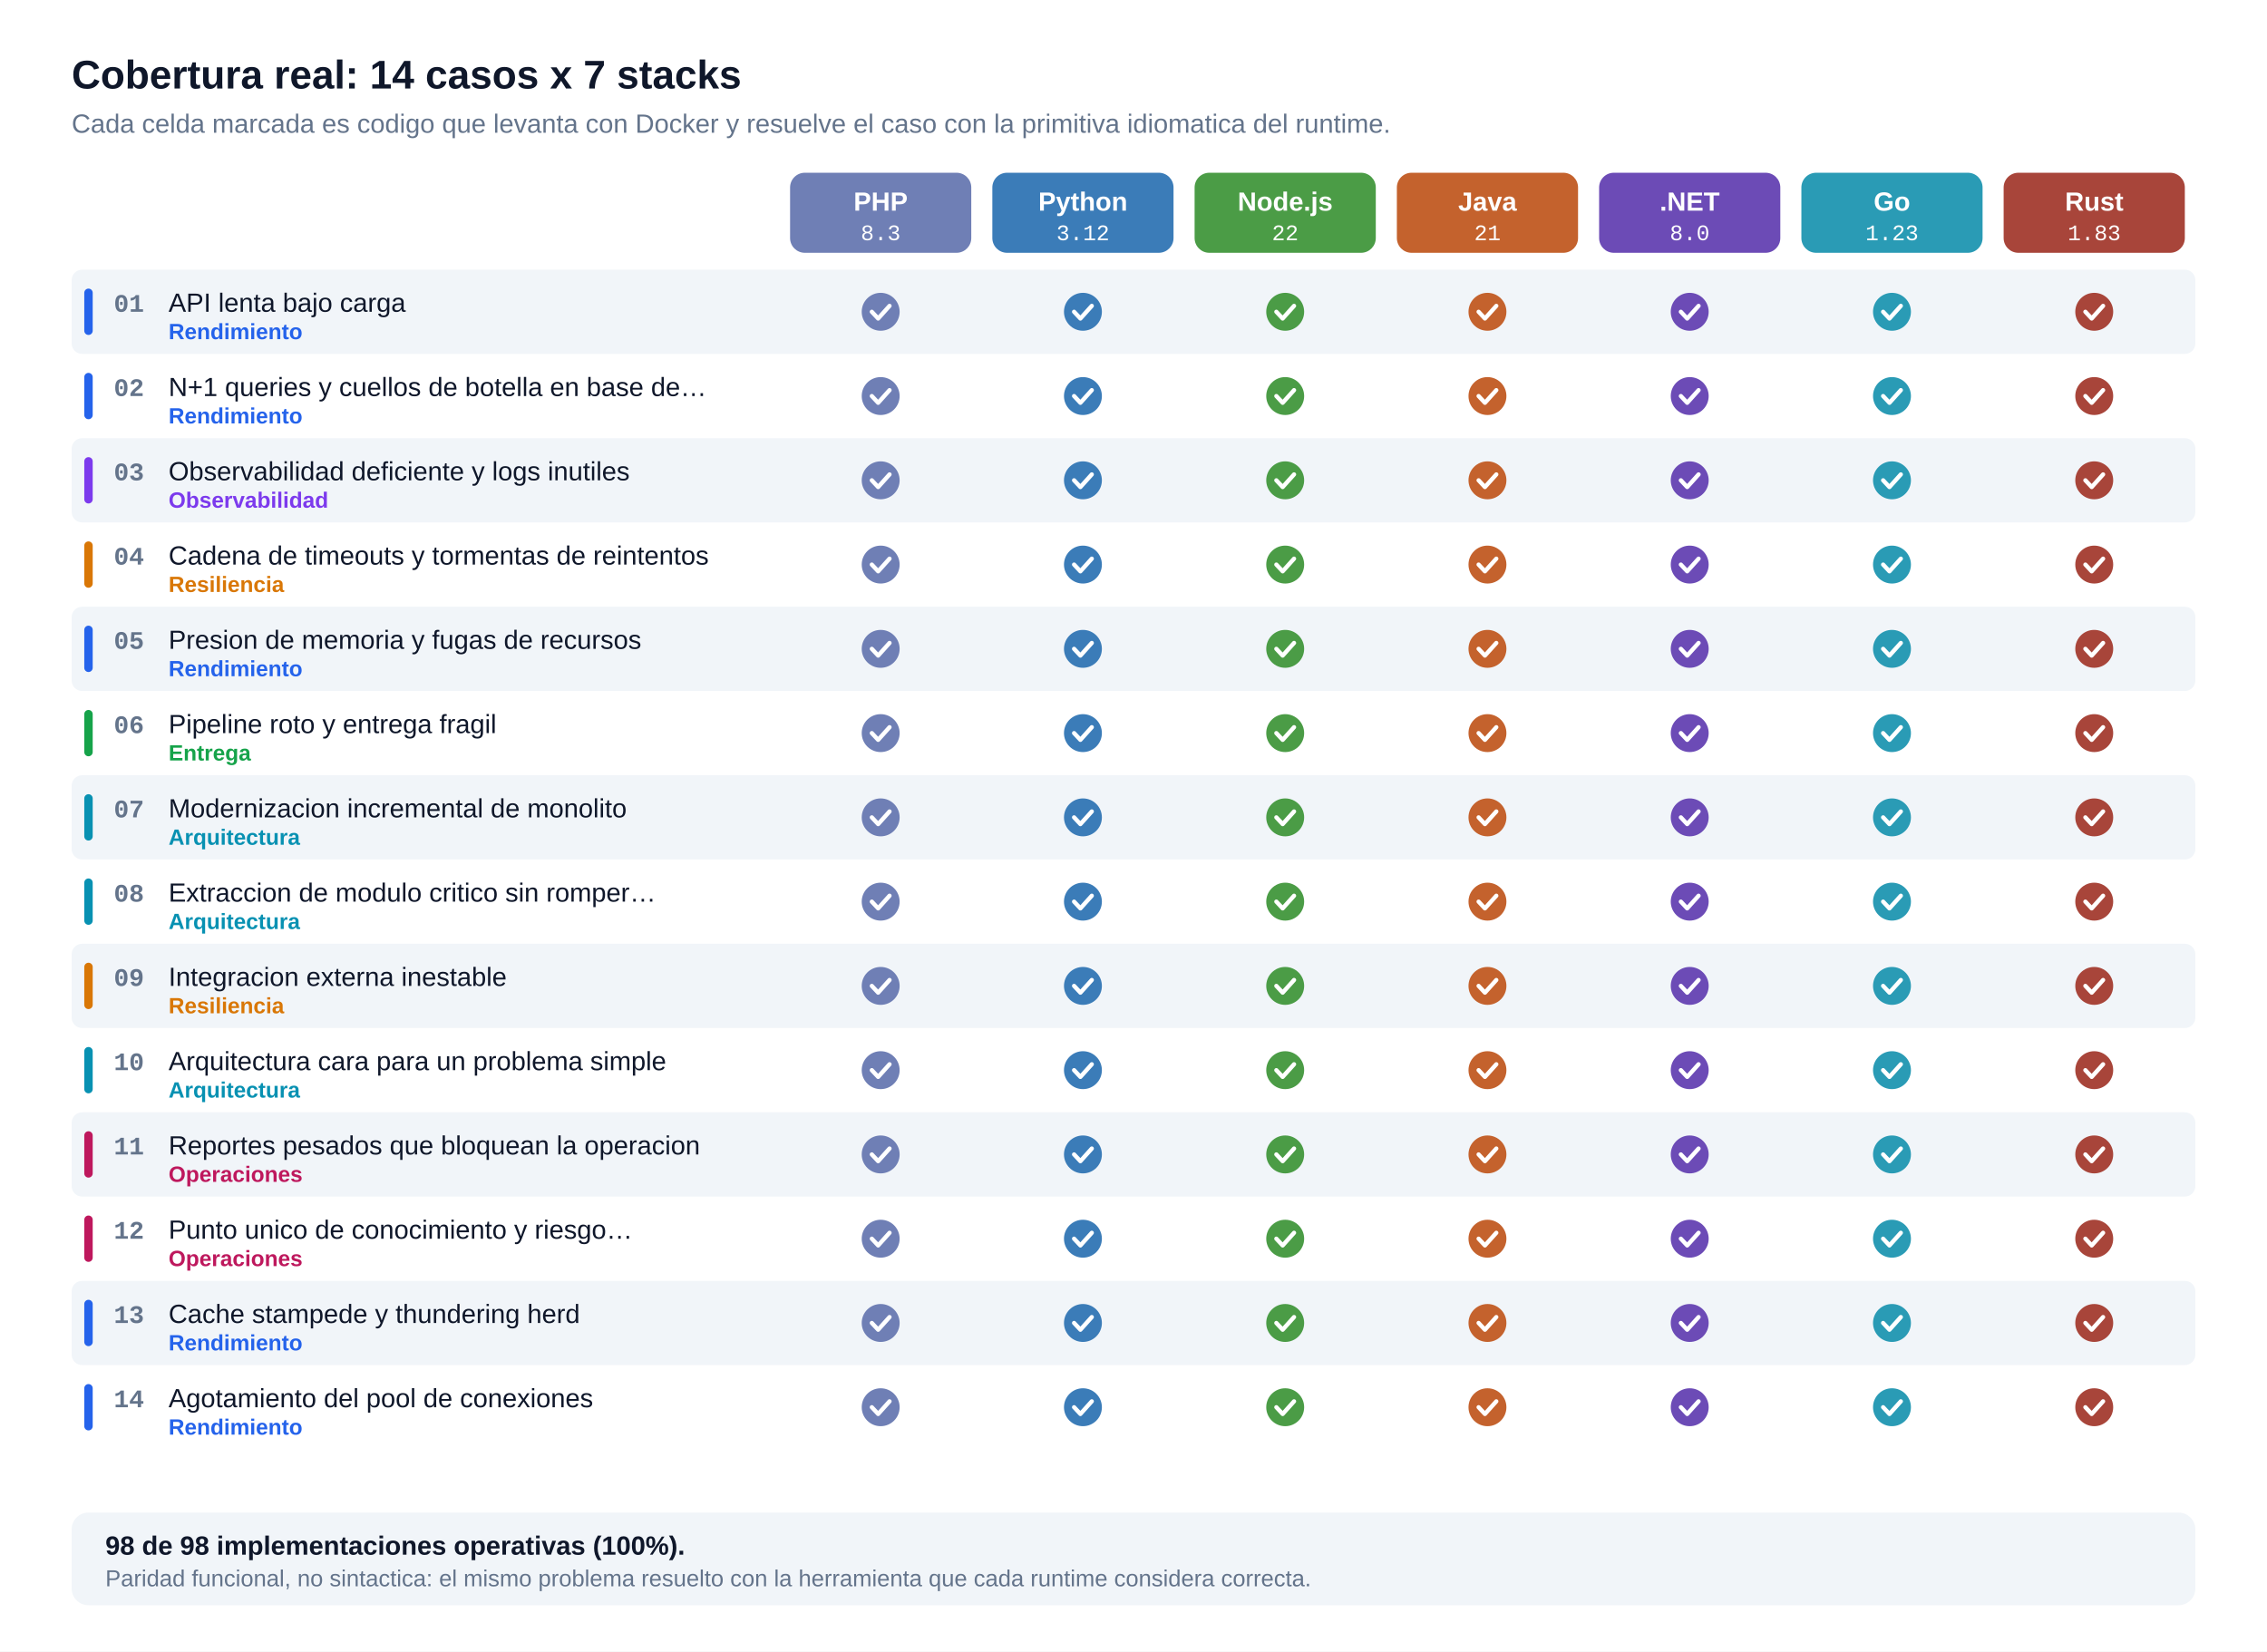
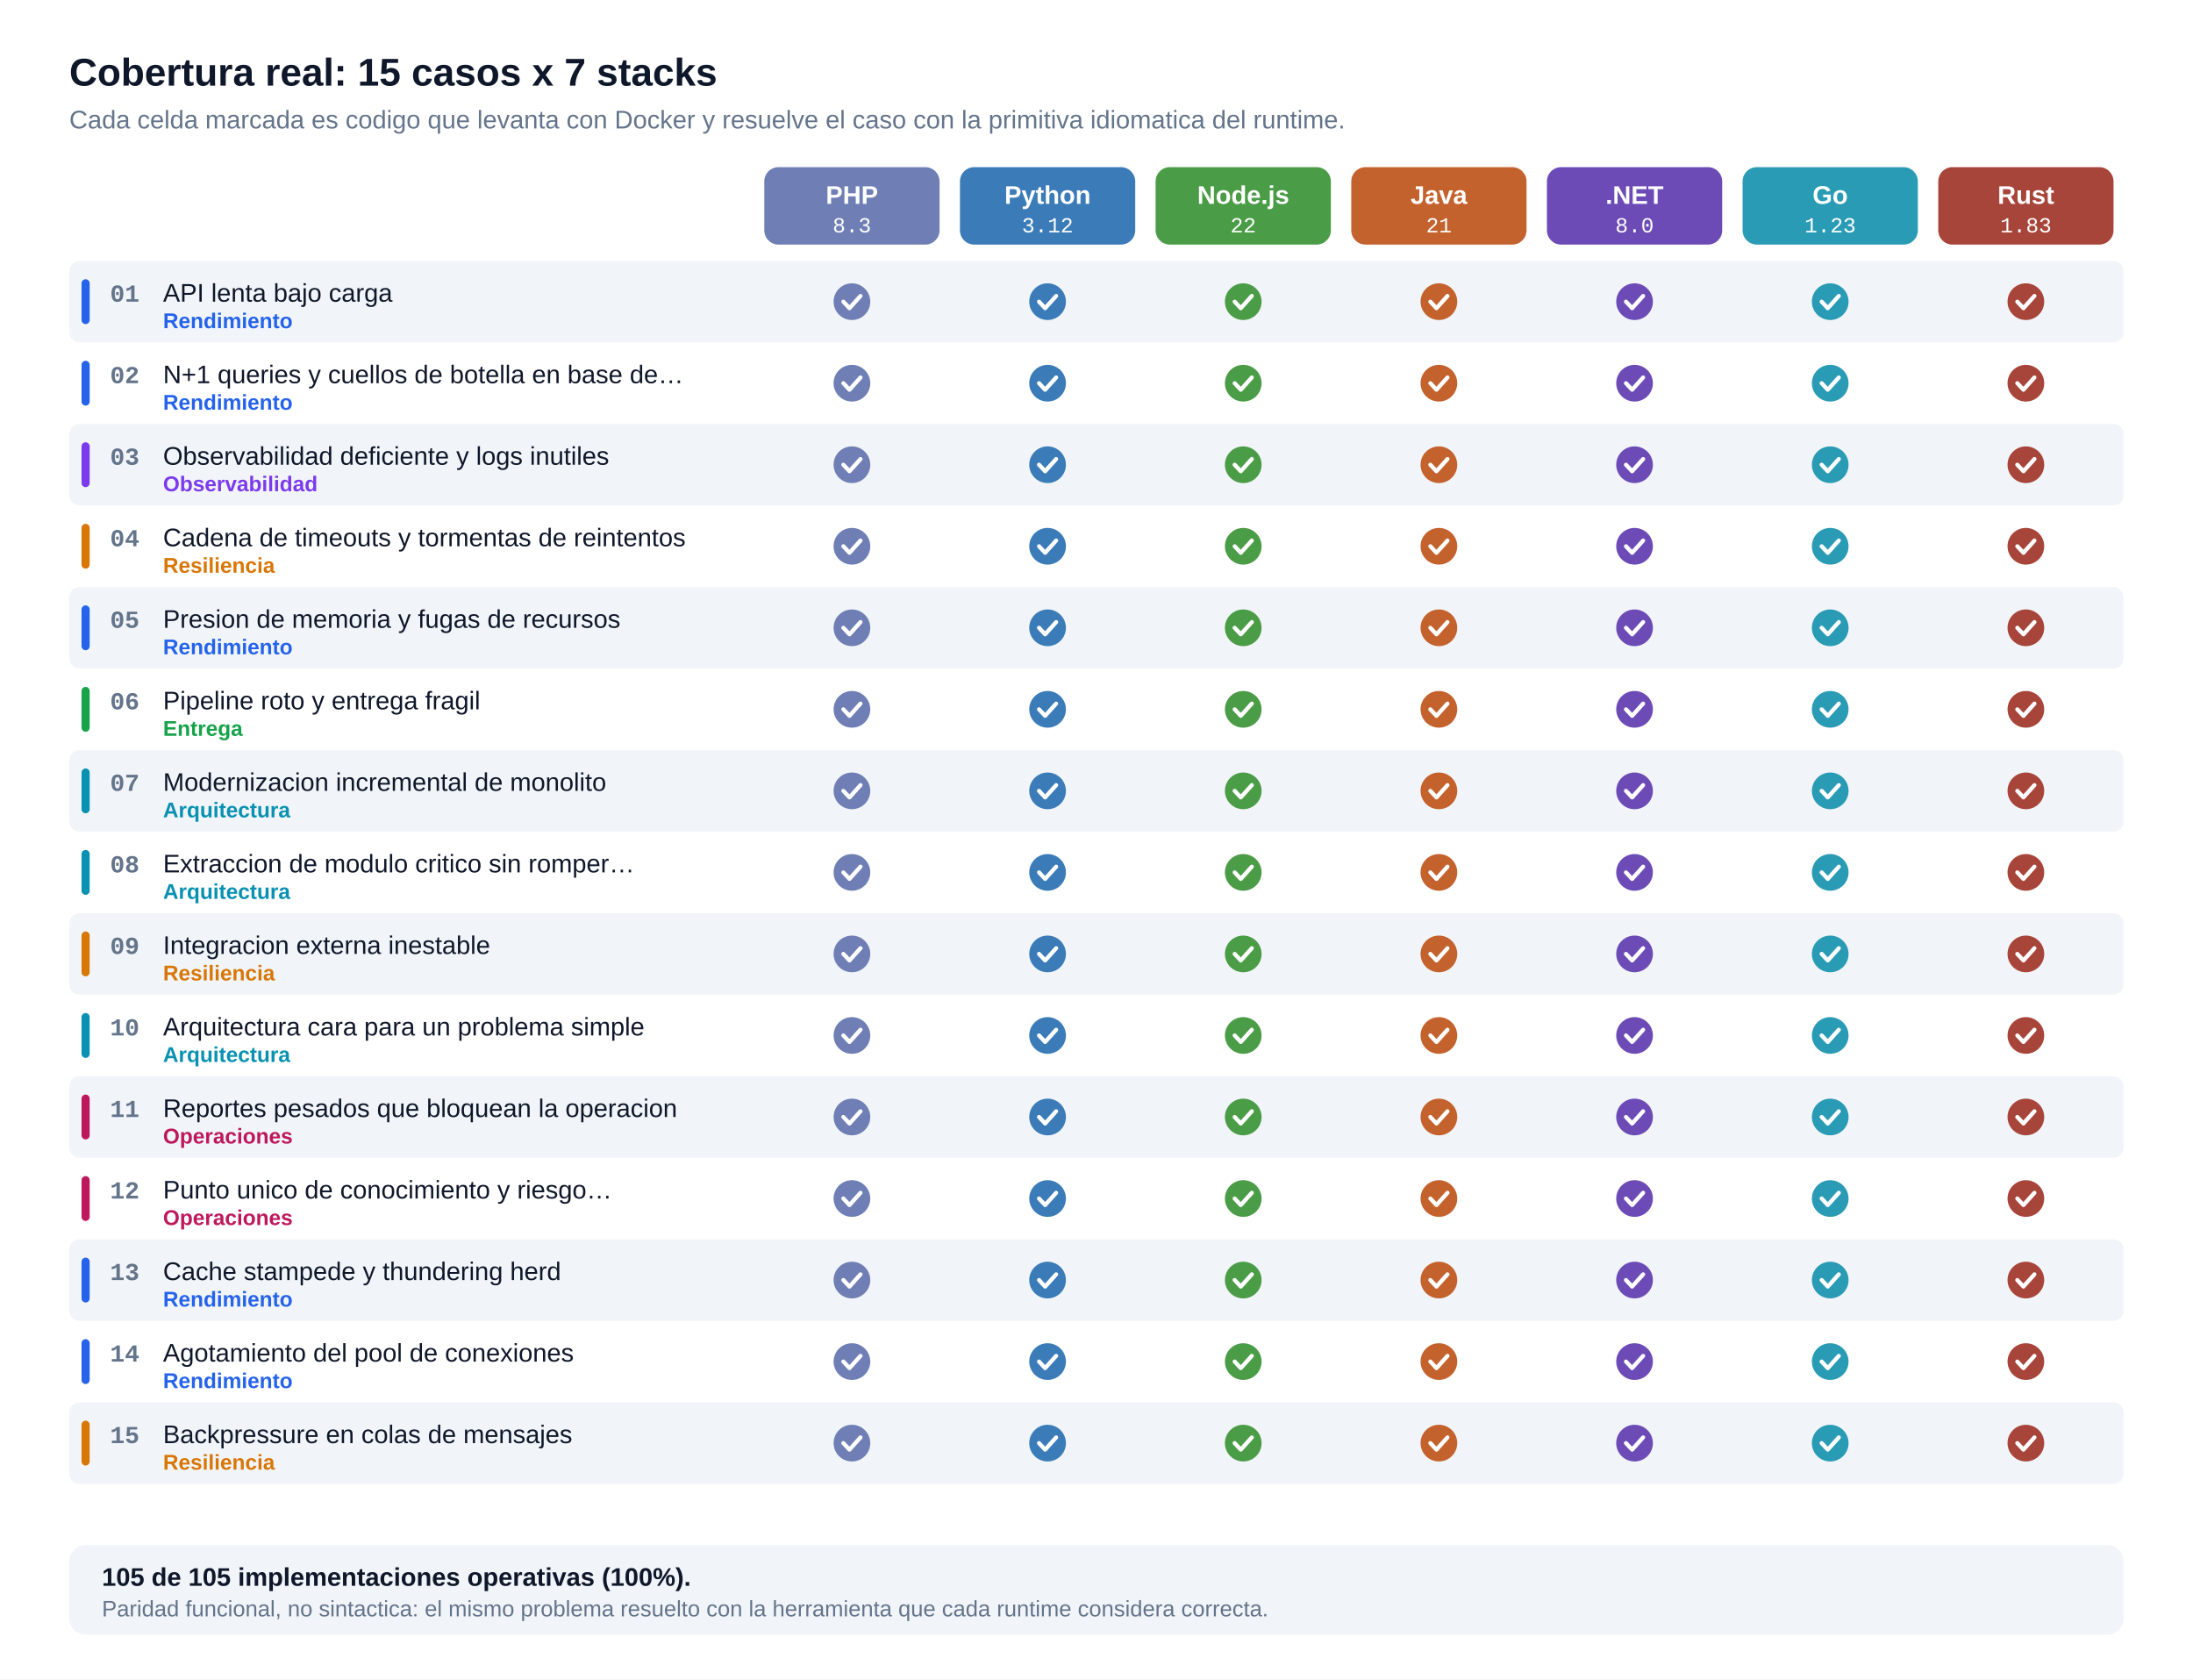
- <svg xmlns="http://www.w3.org/2000/svg" viewBox="0 0 1076 784" width="1076" height="784" role="img" aria-label="Matriz de cobertura de casos por stack">
+ <svg xmlns="http://www.w3.org/2000/svg" viewBox="0 0 1076 824" width="1076" height="824" role="img" aria-label="Matriz de cobertura de casos por stack">
  <defs>
    <marker id="arrowhead" markerWidth="9" markerHeight="7" refX="8" refY="3.5" orient="auto">
      <polygon points="0 0, 9 3.5, 0 7" fill="#2563eb" />
    </marker>
  </defs>
-   <rect x="0" y="0" width="1076" height="784" rx="0" ry="0" fill="#ffffff" stroke="none" stroke-width="1" />
-   <text x="34" y="42" font-family="Segoe UI, Helvetica Neue, Arial, sans-serif" font-size="19" fill="#0f172a" text-anchor="start" font-weight="600">Cobertura real: 14 casos x 7 stacks</text>
+   <rect x="0" y="0" width="1076" height="824" rx="0" ry="0" fill="#ffffff" stroke="none" stroke-width="1" />
+   <text x="34" y="42" font-family="Segoe UI, Helvetica Neue, Arial, sans-serif" font-size="19" fill="#0f172a" text-anchor="start" font-weight="600">Cobertura real: 15 casos x 7 stacks</text>
  <text x="34" y="63" font-family="Segoe UI, Helvetica Neue, Arial, sans-serif" font-size="12.5" fill="#64748b" text-anchor="start" font-weight="400">Cada celda marcada es codigo que levanta con Docker y resuelve el caso con la primitiva idiomatica del runtime.</text>
  <rect x="375" y="82" width="86" height="38" rx="7" ry="7" fill="#6f7fb5" stroke="none" stroke-width="1" />
  <text x="418.0" y="100" font-family="Segoe UI, Helvetica Neue, Arial, sans-serif" font-size="12.5" fill="#ffffff" text-anchor="middle" font-weight="600">PHP</text>
  <text x="418.0" y="114" font-family="SFMono-Regular, Consolas, Liberation Mono, monospace" font-size="10.5" fill="#ffffff" text-anchor="middle" font-weight="400">8.3</text>
  <rect x="471" y="82" width="86" height="38" rx="7" ry="7" fill="#3b7cb8" stroke="none" stroke-width="1" />
  <text x="514.0" y="100" font-family="Segoe UI, Helvetica Neue, Arial, sans-serif" font-size="12.5" fill="#ffffff" text-anchor="middle" font-weight="600">Python</text>
  <text x="514.0" y="114" font-family="SFMono-Regular, Consolas, Liberation Mono, monospace" font-size="10.5" fill="#ffffff" text-anchor="middle" font-weight="400">3.12</text>
  <rect x="567" y="82" width="86" height="38" rx="7" ry="7" fill="#4b9c46" stroke="none" stroke-width="1" />
  <text x="610.0" y="100" font-family="Segoe UI, Helvetica Neue, Arial, sans-serif" font-size="12.5" fill="#ffffff" text-anchor="middle" font-weight="600">Node.js</text>
  <text x="610.0" y="114" font-family="SFMono-Regular, Consolas, Liberation Mono, monospace" font-size="10.5" fill="#ffffff" text-anchor="middle" font-weight="400">22</text>
  <rect x="663" y="82" width="86" height="38" rx="7" ry="7" fill="#c4622d" stroke="none" stroke-width="1" />
  <text x="706.0" y="100" font-family="Segoe UI, Helvetica Neue, Arial, sans-serif" font-size="12.5" fill="#ffffff" text-anchor="middle" font-weight="600">Java</text>
  <text x="706.0" y="114" font-family="SFMono-Regular, Consolas, Liberation Mono, monospace" font-size="10.5" fill="#ffffff" text-anchor="middle" font-weight="400">21</text>
  <rect x="759" y="82" width="86" height="38" rx="7" ry="7" fill="#6c4bb6" stroke="none" stroke-width="1" />
  <text x="802.0" y="100" font-family="Segoe UI, Helvetica Neue, Arial, sans-serif" font-size="12.5" fill="#ffffff" text-anchor="middle" font-weight="600">.NET</text>
  <text x="802.0" y="114" font-family="SFMono-Regular, Consolas, Liberation Mono, monospace" font-size="10.5" fill="#ffffff" text-anchor="middle" font-weight="400">8.0</text>
  <rect x="855" y="82" width="86" height="38" rx="7" ry="7" fill="#2a9bb5" stroke="none" stroke-width="1" />
  <text x="898.0" y="100" font-family="Segoe UI, Helvetica Neue, Arial, sans-serif" font-size="12.5" fill="#ffffff" text-anchor="middle" font-weight="600">Go</text>
  <text x="898.0" y="114" font-family="SFMono-Regular, Consolas, Liberation Mono, monospace" font-size="10.5" fill="#ffffff" text-anchor="middle" font-weight="400">1.23</text>
  <rect x="951" y="82" width="86" height="38" rx="7" ry="7" fill="#a8453a" stroke="none" stroke-width="1" />
  <text x="994.0" y="100" font-family="Segoe UI, Helvetica Neue, Arial, sans-serif" font-size="12.5" fill="#ffffff" text-anchor="middle" font-weight="600">Rust</text>
  <text x="994.0" y="114" font-family="SFMono-Regular, Consolas, Liberation Mono, monospace" font-size="10.5" fill="#ffffff" text-anchor="middle" font-weight="400">1.83</text>
  <rect x="34" y="128" width="1008" height="40" rx="5" ry="5" fill="#f1f5f9" stroke="none" stroke-width="1" />
  <rect x="40" y="137" width="4" height="22" rx="2" ry="2" fill="#2563eb" stroke="none" stroke-width="1" />
  <text x="54" y="148" font-family="SFMono-Regular, Consolas, Liberation Mono, monospace" font-size="12" fill="#64748b" text-anchor="start" font-weight="600">01</text>
  <text x="80" y="148" font-family="Segoe UI, Helvetica Neue, Arial, sans-serif" font-size="12.5" fill="#0f172a" text-anchor="start" font-weight="400">API lenta bajo carga</text>
  <text x="80" y="161" font-family="Segoe UI, Helvetica Neue, Arial, sans-serif" font-size="10.5" fill="#2563eb" text-anchor="start" font-weight="600">Rendimiento</text>
  <circle cx="418.0" cy="148.0" r="9" fill="#6f7fb5" />
  <path d="M 413.8 148.0 l 3 3.2 l 5.4 -6" stroke="#ffffff" stroke-width="2" fill="none" stroke-linecap="round" stroke-linejoin="round" />
  <circle cx="514.0" cy="148.0" r="9" fill="#3b7cb8" />
  <path d="M 509.8 148.0 l 3 3.2 l 5.4 -6" stroke="#ffffff" stroke-width="2" fill="none" stroke-linecap="round" stroke-linejoin="round" />
  <circle cx="610.0" cy="148.0" r="9" fill="#4b9c46" />
  <path d="M 605.8 148.0 l 3 3.2 l 5.4 -6" stroke="#ffffff" stroke-width="2" fill="none" stroke-linecap="round" stroke-linejoin="round" />
  <circle cx="706.0" cy="148.0" r="9" fill="#c4622d" />
  <path d="M 701.8 148.0 l 3 3.2 l 5.4 -6" stroke="#ffffff" stroke-width="2" fill="none" stroke-linecap="round" stroke-linejoin="round" />
  <circle cx="802.0" cy="148.0" r="9" fill="#6c4bb6" />
  <path d="M 797.8 148.0 l 3 3.2 l 5.4 -6" stroke="#ffffff" stroke-width="2" fill="none" stroke-linecap="round" stroke-linejoin="round" />
  <circle cx="898.0" cy="148.0" r="9" fill="#2a9bb5" />
  <path d="M 893.8 148.0 l 3 3.2 l 5.4 -6" stroke="#ffffff" stroke-width="2" fill="none" stroke-linecap="round" stroke-linejoin="round" />
  <circle cx="994.0" cy="148.0" r="9" fill="#a8453a" />
  <path d="M 989.8 148.0 l 3 3.2 l 5.4 -6" stroke="#ffffff" stroke-width="2" fill="none" stroke-linecap="round" stroke-linejoin="round" />
  <rect x="40" y="177" width="4" height="22" rx="2" ry="2" fill="#2563eb" stroke="none" stroke-width="1" />
  <text x="54" y="188" font-family="SFMono-Regular, Consolas, Liberation Mono, monospace" font-size="12" fill="#64748b" text-anchor="start" font-weight="600">02</text>
  <text x="80" y="188" font-family="Segoe UI, Helvetica Neue, Arial, sans-serif" font-size="12.5" fill="#0f172a" text-anchor="start" font-weight="400">N+1 queries y cuellos de botella en base de…</text>
  <text x="80" y="201" font-family="Segoe UI, Helvetica Neue, Arial, sans-serif" font-size="10.5" fill="#2563eb" text-anchor="start" font-weight="600">Rendimiento</text>
  <circle cx="418.0" cy="188.0" r="9" fill="#6f7fb5" />
  <path d="M 413.8 188.0 l 3 3.2 l 5.4 -6" stroke="#ffffff" stroke-width="2" fill="none" stroke-linecap="round" stroke-linejoin="round" />
  <circle cx="514.0" cy="188.0" r="9" fill="#3b7cb8" />
  <path d="M 509.8 188.0 l 3 3.2 l 5.4 -6" stroke="#ffffff" stroke-width="2" fill="none" stroke-linecap="round" stroke-linejoin="round" />
  <circle cx="610.0" cy="188.0" r="9" fill="#4b9c46" />
  <path d="M 605.8 188.0 l 3 3.2 l 5.4 -6" stroke="#ffffff" stroke-width="2" fill="none" stroke-linecap="round" stroke-linejoin="round" />
  <circle cx="706.0" cy="188.0" r="9" fill="#c4622d" />
  <path d="M 701.8 188.0 l 3 3.2 l 5.4 -6" stroke="#ffffff" stroke-width="2" fill="none" stroke-linecap="round" stroke-linejoin="round" />
  <circle cx="802.0" cy="188.0" r="9" fill="#6c4bb6" />
  <path d="M 797.8 188.0 l 3 3.2 l 5.4 -6" stroke="#ffffff" stroke-width="2" fill="none" stroke-linecap="round" stroke-linejoin="round" />
  <circle cx="898.0" cy="188.0" r="9" fill="#2a9bb5" />
  <path d="M 893.8 188.0 l 3 3.2 l 5.4 -6" stroke="#ffffff" stroke-width="2" fill="none" stroke-linecap="round" stroke-linejoin="round" />
  <circle cx="994.0" cy="188.0" r="9" fill="#a8453a" />
  <path d="M 989.8 188.0 l 3 3.2 l 5.4 -6" stroke="#ffffff" stroke-width="2" fill="none" stroke-linecap="round" stroke-linejoin="round" />
  <rect x="34" y="208" width="1008" height="40" rx="5" ry="5" fill="#f1f5f9" stroke="none" stroke-width="1" />
  <rect x="40" y="217" width="4" height="22" rx="2" ry="2" fill="#7c3aed" stroke="none" stroke-width="1" />
  <text x="54" y="228" font-family="SFMono-Regular, Consolas, Liberation Mono, monospace" font-size="12" fill="#64748b" text-anchor="start" font-weight="600">03</text>
  <text x="80" y="228" font-family="Segoe UI, Helvetica Neue, Arial, sans-serif" font-size="12.5" fill="#0f172a" text-anchor="start" font-weight="400">Observabilidad deficiente y logs inutiles</text>
  <text x="80" y="241" font-family="Segoe UI, Helvetica Neue, Arial, sans-serif" font-size="10.5" fill="#7c3aed" text-anchor="start" font-weight="600">Observabilidad</text>
  <circle cx="418.0" cy="228.0" r="9" fill="#6f7fb5" />
  <path d="M 413.8 228.0 l 3 3.2 l 5.4 -6" stroke="#ffffff" stroke-width="2" fill="none" stroke-linecap="round" stroke-linejoin="round" />
  <circle cx="514.0" cy="228.0" r="9" fill="#3b7cb8" />
  <path d="M 509.8 228.0 l 3 3.2 l 5.4 -6" stroke="#ffffff" stroke-width="2" fill="none" stroke-linecap="round" stroke-linejoin="round" />
  <circle cx="610.0" cy="228.0" r="9" fill="#4b9c46" />
  <path d="M 605.8 228.0 l 3 3.2 l 5.4 -6" stroke="#ffffff" stroke-width="2" fill="none" stroke-linecap="round" stroke-linejoin="round" />
  <circle cx="706.0" cy="228.0" r="9" fill="#c4622d" />
  <path d="M 701.8 228.0 l 3 3.2 l 5.4 -6" stroke="#ffffff" stroke-width="2" fill="none" stroke-linecap="round" stroke-linejoin="round" />
  <circle cx="802.0" cy="228.0" r="9" fill="#6c4bb6" />
  <path d="M 797.8 228.0 l 3 3.2 l 5.4 -6" stroke="#ffffff" stroke-width="2" fill="none" stroke-linecap="round" stroke-linejoin="round" />
  <circle cx="898.0" cy="228.0" r="9" fill="#2a9bb5" />
  <path d="M 893.8 228.0 l 3 3.2 l 5.4 -6" stroke="#ffffff" stroke-width="2" fill="none" stroke-linecap="round" stroke-linejoin="round" />
  <circle cx="994.0" cy="228.0" r="9" fill="#a8453a" />
  <path d="M 989.8 228.0 l 3 3.2 l 5.4 -6" stroke="#ffffff" stroke-width="2" fill="none" stroke-linecap="round" stroke-linejoin="round" />
  <rect x="40" y="257" width="4" height="22" rx="2" ry="2" fill="#d97706" stroke="none" stroke-width="1" />
  <text x="54" y="268" font-family="SFMono-Regular, Consolas, Liberation Mono, monospace" font-size="12" fill="#64748b" text-anchor="start" font-weight="600">04</text>
  <text x="80" y="268" font-family="Segoe UI, Helvetica Neue, Arial, sans-serif" font-size="12.5" fill="#0f172a" text-anchor="start" font-weight="400">Cadena de timeouts y tormentas de reintentos</text>
  <text x="80" y="281" font-family="Segoe UI, Helvetica Neue, Arial, sans-serif" font-size="10.5" fill="#d97706" text-anchor="start" font-weight="600">Resiliencia</text>
  <circle cx="418.0" cy="268.0" r="9" fill="#6f7fb5" />
  <path d="M 413.8 268.0 l 3 3.2 l 5.4 -6" stroke="#ffffff" stroke-width="2" fill="none" stroke-linecap="round" stroke-linejoin="round" />
  <circle cx="514.0" cy="268.0" r="9" fill="#3b7cb8" />
  <path d="M 509.8 268.0 l 3 3.2 l 5.4 -6" stroke="#ffffff" stroke-width="2" fill="none" stroke-linecap="round" stroke-linejoin="round" />
  <circle cx="610.0" cy="268.0" r="9" fill="#4b9c46" />
  <path d="M 605.8 268.0 l 3 3.2 l 5.4 -6" stroke="#ffffff" stroke-width="2" fill="none" stroke-linecap="round" stroke-linejoin="round" />
  <circle cx="706.0" cy="268.0" r="9" fill="#c4622d" />
  <path d="M 701.8 268.0 l 3 3.2 l 5.4 -6" stroke="#ffffff" stroke-width="2" fill="none" stroke-linecap="round" stroke-linejoin="round" />
  <circle cx="802.0" cy="268.0" r="9" fill="#6c4bb6" />
  <path d="M 797.8 268.0 l 3 3.2 l 5.4 -6" stroke="#ffffff" stroke-width="2" fill="none" stroke-linecap="round" stroke-linejoin="round" />
  <circle cx="898.0" cy="268.0" r="9" fill="#2a9bb5" />
  <path d="M 893.8 268.0 l 3 3.2 l 5.4 -6" stroke="#ffffff" stroke-width="2" fill="none" stroke-linecap="round" stroke-linejoin="round" />
  <circle cx="994.0" cy="268.0" r="9" fill="#a8453a" />
  <path d="M 989.8 268.0 l 3 3.2 l 5.4 -6" stroke="#ffffff" stroke-width="2" fill="none" stroke-linecap="round" stroke-linejoin="round" />
  <rect x="34" y="288" width="1008" height="40" rx="5" ry="5" fill="#f1f5f9" stroke="none" stroke-width="1" />
  <rect x="40" y="297" width="4" height="22" rx="2" ry="2" fill="#2563eb" stroke="none" stroke-width="1" />
  <text x="54" y="308" font-family="SFMono-Regular, Consolas, Liberation Mono, monospace" font-size="12" fill="#64748b" text-anchor="start" font-weight="600">05</text>
  <text x="80" y="308" font-family="Segoe UI, Helvetica Neue, Arial, sans-serif" font-size="12.5" fill="#0f172a" text-anchor="start" font-weight="400">Presion de memoria y fugas de recursos</text>
  <text x="80" y="321" font-family="Segoe UI, Helvetica Neue, Arial, sans-serif" font-size="10.5" fill="#2563eb" text-anchor="start" font-weight="600">Rendimiento</text>
  <circle cx="418.0" cy="308.0" r="9" fill="#6f7fb5" />
  <path d="M 413.8 308.0 l 3 3.2 l 5.4 -6" stroke="#ffffff" stroke-width="2" fill="none" stroke-linecap="round" stroke-linejoin="round" />
  <circle cx="514.0" cy="308.0" r="9" fill="#3b7cb8" />
  <path d="M 509.8 308.0 l 3 3.2 l 5.4 -6" stroke="#ffffff" stroke-width="2" fill="none" stroke-linecap="round" stroke-linejoin="round" />
  <circle cx="610.0" cy="308.0" r="9" fill="#4b9c46" />
  <path d="M 605.8 308.0 l 3 3.2 l 5.4 -6" stroke="#ffffff" stroke-width="2" fill="none" stroke-linecap="round" stroke-linejoin="round" />
  <circle cx="706.0" cy="308.0" r="9" fill="#c4622d" />
  <path d="M 701.8 308.0 l 3 3.2 l 5.4 -6" stroke="#ffffff" stroke-width="2" fill="none" stroke-linecap="round" stroke-linejoin="round" />
  <circle cx="802.0" cy="308.0" r="9" fill="#6c4bb6" />
  <path d="M 797.8 308.0 l 3 3.2 l 5.4 -6" stroke="#ffffff" stroke-width="2" fill="none" stroke-linecap="round" stroke-linejoin="round" />
  <circle cx="898.0" cy="308.0" r="9" fill="#2a9bb5" />
  <path d="M 893.8 308.0 l 3 3.2 l 5.4 -6" stroke="#ffffff" stroke-width="2" fill="none" stroke-linecap="round" stroke-linejoin="round" />
  <circle cx="994.0" cy="308.0" r="9" fill="#a8453a" />
  <path d="M 989.8 308.0 l 3 3.2 l 5.4 -6" stroke="#ffffff" stroke-width="2" fill="none" stroke-linecap="round" stroke-linejoin="round" />
  <rect x="40" y="337" width="4" height="22" rx="2" ry="2" fill="#16a34a" stroke="none" stroke-width="1" />
  <text x="54" y="348" font-family="SFMono-Regular, Consolas, Liberation Mono, monospace" font-size="12" fill="#64748b" text-anchor="start" font-weight="600">06</text>
  <text x="80" y="348" font-family="Segoe UI, Helvetica Neue, Arial, sans-serif" font-size="12.5" fill="#0f172a" text-anchor="start" font-weight="400">Pipeline roto y entrega fragil</text>
  <text x="80" y="361" font-family="Segoe UI, Helvetica Neue, Arial, sans-serif" font-size="10.5" fill="#16a34a" text-anchor="start" font-weight="600">Entrega</text>
  <circle cx="418.0" cy="348.0" r="9" fill="#6f7fb5" />
  <path d="M 413.8 348.0 l 3 3.2 l 5.4 -6" stroke="#ffffff" stroke-width="2" fill="none" stroke-linecap="round" stroke-linejoin="round" />
  <circle cx="514.0" cy="348.0" r="9" fill="#3b7cb8" />
  <path d="M 509.8 348.0 l 3 3.2 l 5.4 -6" stroke="#ffffff" stroke-width="2" fill="none" stroke-linecap="round" stroke-linejoin="round" />
  <circle cx="610.0" cy="348.0" r="9" fill="#4b9c46" />
  <path d="M 605.8 348.0 l 3 3.2 l 5.4 -6" stroke="#ffffff" stroke-width="2" fill="none" stroke-linecap="round" stroke-linejoin="round" />
  <circle cx="706.0" cy="348.0" r="9" fill="#c4622d" />
  <path d="M 701.8 348.0 l 3 3.2 l 5.4 -6" stroke="#ffffff" stroke-width="2" fill="none" stroke-linecap="round" stroke-linejoin="round" />
  <circle cx="802.0" cy="348.0" r="9" fill="#6c4bb6" />
  <path d="M 797.8 348.0 l 3 3.2 l 5.4 -6" stroke="#ffffff" stroke-width="2" fill="none" stroke-linecap="round" stroke-linejoin="round" />
  <circle cx="898.0" cy="348.0" r="9" fill="#2a9bb5" />
  <path d="M 893.8 348.0 l 3 3.2 l 5.4 -6" stroke="#ffffff" stroke-width="2" fill="none" stroke-linecap="round" stroke-linejoin="round" />
  <circle cx="994.0" cy="348.0" r="9" fill="#a8453a" />
  <path d="M 989.8 348.0 l 3 3.2 l 5.4 -6" stroke="#ffffff" stroke-width="2" fill="none" stroke-linecap="round" stroke-linejoin="round" />
  <rect x="34" y="368" width="1008" height="40" rx="5" ry="5" fill="#f1f5f9" stroke="none" stroke-width="1" />
  <rect x="40" y="377" width="4" height="22" rx="2" ry="2" fill="#0891b2" stroke="none" stroke-width="1" />
  <text x="54" y="388" font-family="SFMono-Regular, Consolas, Liberation Mono, monospace" font-size="12" fill="#64748b" text-anchor="start" font-weight="600">07</text>
  <text x="80" y="388" font-family="Segoe UI, Helvetica Neue, Arial, sans-serif" font-size="12.5" fill="#0f172a" text-anchor="start" font-weight="400">Modernizacion incremental de monolito</text>
  <text x="80" y="401" font-family="Segoe UI, Helvetica Neue, Arial, sans-serif" font-size="10.5" fill="#0891b2" text-anchor="start" font-weight="600">Arquitectura</text>
  <circle cx="418.0" cy="388.0" r="9" fill="#6f7fb5" />
  <path d="M 413.8 388.0 l 3 3.2 l 5.4 -6" stroke="#ffffff" stroke-width="2" fill="none" stroke-linecap="round" stroke-linejoin="round" />
  <circle cx="514.0" cy="388.0" r="9" fill="#3b7cb8" />
  <path d="M 509.8 388.0 l 3 3.2 l 5.4 -6" stroke="#ffffff" stroke-width="2" fill="none" stroke-linecap="round" stroke-linejoin="round" />
  <circle cx="610.0" cy="388.0" r="9" fill="#4b9c46" />
  <path d="M 605.8 388.0 l 3 3.2 l 5.4 -6" stroke="#ffffff" stroke-width="2" fill="none" stroke-linecap="round" stroke-linejoin="round" />
  <circle cx="706.0" cy="388.0" r="9" fill="#c4622d" />
  <path d="M 701.8 388.0 l 3 3.2 l 5.4 -6" stroke="#ffffff" stroke-width="2" fill="none" stroke-linecap="round" stroke-linejoin="round" />
  <circle cx="802.0" cy="388.0" r="9" fill="#6c4bb6" />
  <path d="M 797.8 388.0 l 3 3.2 l 5.4 -6" stroke="#ffffff" stroke-width="2" fill="none" stroke-linecap="round" stroke-linejoin="round" />
  <circle cx="898.0" cy="388.0" r="9" fill="#2a9bb5" />
  <path d="M 893.8 388.0 l 3 3.2 l 5.4 -6" stroke="#ffffff" stroke-width="2" fill="none" stroke-linecap="round" stroke-linejoin="round" />
  <circle cx="994.0" cy="388.0" r="9" fill="#a8453a" />
  <path d="M 989.8 388.0 l 3 3.2 l 5.4 -6" stroke="#ffffff" stroke-width="2" fill="none" stroke-linecap="round" stroke-linejoin="round" />
  <rect x="40" y="417" width="4" height="22" rx="2" ry="2" fill="#0891b2" stroke="none" stroke-width="1" />
  <text x="54" y="428" font-family="SFMono-Regular, Consolas, Liberation Mono, monospace" font-size="12" fill="#64748b" text-anchor="start" font-weight="600">08</text>
  <text x="80" y="428" font-family="Segoe UI, Helvetica Neue, Arial, sans-serif" font-size="12.5" fill="#0f172a" text-anchor="start" font-weight="400">Extraccion de modulo critico sin romper…</text>
  <text x="80" y="441" font-family="Segoe UI, Helvetica Neue, Arial, sans-serif" font-size="10.5" fill="#0891b2" text-anchor="start" font-weight="600">Arquitectura</text>
  <circle cx="418.0" cy="428.0" r="9" fill="#6f7fb5" />
  <path d="M 413.8 428.0 l 3 3.2 l 5.4 -6" stroke="#ffffff" stroke-width="2" fill="none" stroke-linecap="round" stroke-linejoin="round" />
  <circle cx="514.0" cy="428.0" r="9" fill="#3b7cb8" />
  <path d="M 509.8 428.0 l 3 3.2 l 5.4 -6" stroke="#ffffff" stroke-width="2" fill="none" stroke-linecap="round" stroke-linejoin="round" />
  <circle cx="610.0" cy="428.0" r="9" fill="#4b9c46" />
  <path d="M 605.8 428.0 l 3 3.2 l 5.4 -6" stroke="#ffffff" stroke-width="2" fill="none" stroke-linecap="round" stroke-linejoin="round" />
  <circle cx="706.0" cy="428.0" r="9" fill="#c4622d" />
  <path d="M 701.8 428.0 l 3 3.2 l 5.4 -6" stroke="#ffffff" stroke-width="2" fill="none" stroke-linecap="round" stroke-linejoin="round" />
  <circle cx="802.0" cy="428.0" r="9" fill="#6c4bb6" />
  <path d="M 797.8 428.0 l 3 3.2 l 5.4 -6" stroke="#ffffff" stroke-width="2" fill="none" stroke-linecap="round" stroke-linejoin="round" />
  <circle cx="898.0" cy="428.0" r="9" fill="#2a9bb5" />
  <path d="M 893.8 428.0 l 3 3.2 l 5.4 -6" stroke="#ffffff" stroke-width="2" fill="none" stroke-linecap="round" stroke-linejoin="round" />
  <circle cx="994.0" cy="428.0" r="9" fill="#a8453a" />
  <path d="M 989.8 428.0 l 3 3.2 l 5.4 -6" stroke="#ffffff" stroke-width="2" fill="none" stroke-linecap="round" stroke-linejoin="round" />
  <rect x="34" y="448" width="1008" height="40" rx="5" ry="5" fill="#f1f5f9" stroke="none" stroke-width="1" />
  <rect x="40" y="457" width="4" height="22" rx="2" ry="2" fill="#d97706" stroke="none" stroke-width="1" />
  <text x="54" y="468" font-family="SFMono-Regular, Consolas, Liberation Mono, monospace" font-size="12" fill="#64748b" text-anchor="start" font-weight="600">09</text>
  <text x="80" y="468" font-family="Segoe UI, Helvetica Neue, Arial, sans-serif" font-size="12.5" fill="#0f172a" text-anchor="start" font-weight="400">Integracion externa inestable</text>
  <text x="80" y="481" font-family="Segoe UI, Helvetica Neue, Arial, sans-serif" font-size="10.5" fill="#d97706" text-anchor="start" font-weight="600">Resiliencia</text>
  <circle cx="418.0" cy="468.0" r="9" fill="#6f7fb5" />
  <path d="M 413.8 468.0 l 3 3.2 l 5.4 -6" stroke="#ffffff" stroke-width="2" fill="none" stroke-linecap="round" stroke-linejoin="round" />
  <circle cx="514.0" cy="468.0" r="9" fill="#3b7cb8" />
  <path d="M 509.8 468.0 l 3 3.2 l 5.4 -6" stroke="#ffffff" stroke-width="2" fill="none" stroke-linecap="round" stroke-linejoin="round" />
  <circle cx="610.0" cy="468.0" r="9" fill="#4b9c46" />
  <path d="M 605.8 468.0 l 3 3.2 l 5.4 -6" stroke="#ffffff" stroke-width="2" fill="none" stroke-linecap="round" stroke-linejoin="round" />
  <circle cx="706.0" cy="468.0" r="9" fill="#c4622d" />
  <path d="M 701.8 468.0 l 3 3.2 l 5.4 -6" stroke="#ffffff" stroke-width="2" fill="none" stroke-linecap="round" stroke-linejoin="round" />
  <circle cx="802.0" cy="468.0" r="9" fill="#6c4bb6" />
  <path d="M 797.8 468.0 l 3 3.2 l 5.4 -6" stroke="#ffffff" stroke-width="2" fill="none" stroke-linecap="round" stroke-linejoin="round" />
  <circle cx="898.0" cy="468.0" r="9" fill="#2a9bb5" />
  <path d="M 893.8 468.0 l 3 3.2 l 5.4 -6" stroke="#ffffff" stroke-width="2" fill="none" stroke-linecap="round" stroke-linejoin="round" />
  <circle cx="994.0" cy="468.0" r="9" fill="#a8453a" />
  <path d="M 989.8 468.0 l 3 3.2 l 5.4 -6" stroke="#ffffff" stroke-width="2" fill="none" stroke-linecap="round" stroke-linejoin="round" />
  <rect x="40" y="497" width="4" height="22" rx="2" ry="2" fill="#0891b2" stroke="none" stroke-width="1" />
  <text x="54" y="508" font-family="SFMono-Regular, Consolas, Liberation Mono, monospace" font-size="12" fill="#64748b" text-anchor="start" font-weight="600">10</text>
  <text x="80" y="508" font-family="Segoe UI, Helvetica Neue, Arial, sans-serif" font-size="12.5" fill="#0f172a" text-anchor="start" font-weight="400">Arquitectura cara para un problema simple</text>
  <text x="80" y="521" font-family="Segoe UI, Helvetica Neue, Arial, sans-serif" font-size="10.5" fill="#0891b2" text-anchor="start" font-weight="600">Arquitectura</text>
  <circle cx="418.0" cy="508.0" r="9" fill="#6f7fb5" />
  <path d="M 413.8 508.0 l 3 3.2 l 5.4 -6" stroke="#ffffff" stroke-width="2" fill="none" stroke-linecap="round" stroke-linejoin="round" />
  <circle cx="514.0" cy="508.0" r="9" fill="#3b7cb8" />
  <path d="M 509.8 508.0 l 3 3.2 l 5.4 -6" stroke="#ffffff" stroke-width="2" fill="none" stroke-linecap="round" stroke-linejoin="round" />
  <circle cx="610.0" cy="508.0" r="9" fill="#4b9c46" />
  <path d="M 605.8 508.0 l 3 3.2 l 5.4 -6" stroke="#ffffff" stroke-width="2" fill="none" stroke-linecap="round" stroke-linejoin="round" />
  <circle cx="706.0" cy="508.0" r="9" fill="#c4622d" />
  <path d="M 701.8 508.0 l 3 3.2 l 5.4 -6" stroke="#ffffff" stroke-width="2" fill="none" stroke-linecap="round" stroke-linejoin="round" />
  <circle cx="802.0" cy="508.0" r="9" fill="#6c4bb6" />
  <path d="M 797.8 508.0 l 3 3.2 l 5.4 -6" stroke="#ffffff" stroke-width="2" fill="none" stroke-linecap="round" stroke-linejoin="round" />
  <circle cx="898.0" cy="508.0" r="9" fill="#2a9bb5" />
  <path d="M 893.8 508.0 l 3 3.2 l 5.4 -6" stroke="#ffffff" stroke-width="2" fill="none" stroke-linecap="round" stroke-linejoin="round" />
  <circle cx="994.0" cy="508.0" r="9" fill="#a8453a" />
  <path d="M 989.8 508.0 l 3 3.2 l 5.4 -6" stroke="#ffffff" stroke-width="2" fill="none" stroke-linecap="round" stroke-linejoin="round" />
  <rect x="34" y="528" width="1008" height="40" rx="5" ry="5" fill="#f1f5f9" stroke="none" stroke-width="1" />
  <rect x="40" y="537" width="4" height="22" rx="2" ry="2" fill="#be185d" stroke="none" stroke-width="1" />
  <text x="54" y="548" font-family="SFMono-Regular, Consolas, Liberation Mono, monospace" font-size="12" fill="#64748b" text-anchor="start" font-weight="600">11</text>
  <text x="80" y="548" font-family="Segoe UI, Helvetica Neue, Arial, sans-serif" font-size="12.5" fill="#0f172a" text-anchor="start" font-weight="400">Reportes pesados que bloquean la operacion</text>
  <text x="80" y="561" font-family="Segoe UI, Helvetica Neue, Arial, sans-serif" font-size="10.5" fill="#be185d" text-anchor="start" font-weight="600">Operaciones</text>
  <circle cx="418.0" cy="548.0" r="9" fill="#6f7fb5" />
  <path d="M 413.8 548.0 l 3 3.2 l 5.4 -6" stroke="#ffffff" stroke-width="2" fill="none" stroke-linecap="round" stroke-linejoin="round" />
  <circle cx="514.0" cy="548.0" r="9" fill="#3b7cb8" />
  <path d="M 509.8 548.0 l 3 3.2 l 5.4 -6" stroke="#ffffff" stroke-width="2" fill="none" stroke-linecap="round" stroke-linejoin="round" />
  <circle cx="610.0" cy="548.0" r="9" fill="#4b9c46" />
  <path d="M 605.8 548.0 l 3 3.2 l 5.4 -6" stroke="#ffffff" stroke-width="2" fill="none" stroke-linecap="round" stroke-linejoin="round" />
  <circle cx="706.0" cy="548.0" r="9" fill="#c4622d" />
  <path d="M 701.8 548.0 l 3 3.2 l 5.4 -6" stroke="#ffffff" stroke-width="2" fill="none" stroke-linecap="round" stroke-linejoin="round" />
  <circle cx="802.0" cy="548.0" r="9" fill="#6c4bb6" />
  <path d="M 797.8 548.0 l 3 3.2 l 5.4 -6" stroke="#ffffff" stroke-width="2" fill="none" stroke-linecap="round" stroke-linejoin="round" />
  <circle cx="898.0" cy="548.0" r="9" fill="#2a9bb5" />
  <path d="M 893.8 548.0 l 3 3.2 l 5.4 -6" stroke="#ffffff" stroke-width="2" fill="none" stroke-linecap="round" stroke-linejoin="round" />
  <circle cx="994.0" cy="548.0" r="9" fill="#a8453a" />
  <path d="M 989.8 548.0 l 3 3.2 l 5.4 -6" stroke="#ffffff" stroke-width="2" fill="none" stroke-linecap="round" stroke-linejoin="round" />
  <rect x="40" y="577" width="4" height="22" rx="2" ry="2" fill="#be185d" stroke="none" stroke-width="1" />
  <text x="54" y="588" font-family="SFMono-Regular, Consolas, Liberation Mono, monospace" font-size="12" fill="#64748b" text-anchor="start" font-weight="600">12</text>
  <text x="80" y="588" font-family="Segoe UI, Helvetica Neue, Arial, sans-serif" font-size="12.5" fill="#0f172a" text-anchor="start" font-weight="400">Punto unico de conocimiento y riesgo…</text>
  <text x="80" y="601" font-family="Segoe UI, Helvetica Neue, Arial, sans-serif" font-size="10.5" fill="#be185d" text-anchor="start" font-weight="600">Operaciones</text>
  <circle cx="418.0" cy="588.0" r="9" fill="#6f7fb5" />
  <path d="M 413.8 588.0 l 3 3.2 l 5.4 -6" stroke="#ffffff" stroke-width="2" fill="none" stroke-linecap="round" stroke-linejoin="round" />
  <circle cx="514.0" cy="588.0" r="9" fill="#3b7cb8" />
  <path d="M 509.8 588.0 l 3 3.2 l 5.4 -6" stroke="#ffffff" stroke-width="2" fill="none" stroke-linecap="round" stroke-linejoin="round" />
  <circle cx="610.0" cy="588.0" r="9" fill="#4b9c46" />
  <path d="M 605.8 588.0 l 3 3.2 l 5.4 -6" stroke="#ffffff" stroke-width="2" fill="none" stroke-linecap="round" stroke-linejoin="round" />
  <circle cx="706.0" cy="588.0" r="9" fill="#c4622d" />
  <path d="M 701.8 588.0 l 3 3.2 l 5.4 -6" stroke="#ffffff" stroke-width="2" fill="none" stroke-linecap="round" stroke-linejoin="round" />
  <circle cx="802.0" cy="588.0" r="9" fill="#6c4bb6" />
  <path d="M 797.8 588.0 l 3 3.2 l 5.4 -6" stroke="#ffffff" stroke-width="2" fill="none" stroke-linecap="round" stroke-linejoin="round" />
  <circle cx="898.0" cy="588.0" r="9" fill="#2a9bb5" />
  <path d="M 893.8 588.0 l 3 3.2 l 5.4 -6" stroke="#ffffff" stroke-width="2" fill="none" stroke-linecap="round" stroke-linejoin="round" />
  <circle cx="994.0" cy="588.0" r="9" fill="#a8453a" />
  <path d="M 989.8 588.0 l 3 3.2 l 5.4 -6" stroke="#ffffff" stroke-width="2" fill="none" stroke-linecap="round" stroke-linejoin="round" />
  <rect x="34" y="608" width="1008" height="40" rx="5" ry="5" fill="#f1f5f9" stroke="none" stroke-width="1" />
  <rect x="40" y="617" width="4" height="22" rx="2" ry="2" fill="#2563eb" stroke="none" stroke-width="1" />
  <text x="54" y="628" font-family="SFMono-Regular, Consolas, Liberation Mono, monospace" font-size="12" fill="#64748b" text-anchor="start" font-weight="600">13</text>
  <text x="80" y="628" font-family="Segoe UI, Helvetica Neue, Arial, sans-serif" font-size="12.5" fill="#0f172a" text-anchor="start" font-weight="400">Cache stampede y thundering herd</text>
  <text x="80" y="641" font-family="Segoe UI, Helvetica Neue, Arial, sans-serif" font-size="10.5" fill="#2563eb" text-anchor="start" font-weight="600">Rendimiento</text>
  <circle cx="418.0" cy="628.0" r="9" fill="#6f7fb5" />
  <path d="M 413.8 628.0 l 3 3.2 l 5.4 -6" stroke="#ffffff" stroke-width="2" fill="none" stroke-linecap="round" stroke-linejoin="round" />
  <circle cx="514.0" cy="628.0" r="9" fill="#3b7cb8" />
  <path d="M 509.8 628.0 l 3 3.2 l 5.4 -6" stroke="#ffffff" stroke-width="2" fill="none" stroke-linecap="round" stroke-linejoin="round" />
  <circle cx="610.0" cy="628.0" r="9" fill="#4b9c46" />
  <path d="M 605.8 628.0 l 3 3.2 l 5.4 -6" stroke="#ffffff" stroke-width="2" fill="none" stroke-linecap="round" stroke-linejoin="round" />
  <circle cx="706.0" cy="628.0" r="9" fill="#c4622d" />
  <path d="M 701.8 628.0 l 3 3.2 l 5.4 -6" stroke="#ffffff" stroke-width="2" fill="none" stroke-linecap="round" stroke-linejoin="round" />
  <circle cx="802.0" cy="628.0" r="9" fill="#6c4bb6" />
  <path d="M 797.8 628.0 l 3 3.2 l 5.4 -6" stroke="#ffffff" stroke-width="2" fill="none" stroke-linecap="round" stroke-linejoin="round" />
  <circle cx="898.0" cy="628.0" r="9" fill="#2a9bb5" />
  <path d="M 893.8 628.0 l 3 3.2 l 5.4 -6" stroke="#ffffff" stroke-width="2" fill="none" stroke-linecap="round" stroke-linejoin="round" />
  <circle cx="994.0" cy="628.0" r="9" fill="#a8453a" />
  <path d="M 989.8 628.0 l 3 3.2 l 5.4 -6" stroke="#ffffff" stroke-width="2" fill="none" stroke-linecap="round" stroke-linejoin="round" />
  <rect x="40" y="657" width="4" height="22" rx="2" ry="2" fill="#2563eb" stroke="none" stroke-width="1" />
  <text x="54" y="668" font-family="SFMono-Regular, Consolas, Liberation Mono, monospace" font-size="12" fill="#64748b" text-anchor="start" font-weight="600">14</text>
  <text x="80" y="668" font-family="Segoe UI, Helvetica Neue, Arial, sans-serif" font-size="12.5" fill="#0f172a" text-anchor="start" font-weight="400">Agotamiento del pool de conexiones</text>
  <text x="80" y="681" font-family="Segoe UI, Helvetica Neue, Arial, sans-serif" font-size="10.5" fill="#2563eb" text-anchor="start" font-weight="600">Rendimiento</text>
  <circle cx="418.0" cy="668.0" r="9" fill="#6f7fb5" />
  <path d="M 413.8 668.0 l 3 3.2 l 5.4 -6" stroke="#ffffff" stroke-width="2" fill="none" stroke-linecap="round" stroke-linejoin="round" />
  <circle cx="514.0" cy="668.0" r="9" fill="#3b7cb8" />
  <path d="M 509.8 668.0 l 3 3.2 l 5.4 -6" stroke="#ffffff" stroke-width="2" fill="none" stroke-linecap="round" stroke-linejoin="round" />
  <circle cx="610.0" cy="668.0" r="9" fill="#4b9c46" />
  <path d="M 605.8 668.0 l 3 3.2 l 5.4 -6" stroke="#ffffff" stroke-width="2" fill="none" stroke-linecap="round" stroke-linejoin="round" />
  <circle cx="706.0" cy="668.0" r="9" fill="#c4622d" />
  <path d="M 701.8 668.0 l 3 3.2 l 5.4 -6" stroke="#ffffff" stroke-width="2" fill="none" stroke-linecap="round" stroke-linejoin="round" />
  <circle cx="802.0" cy="668.0" r="9" fill="#6c4bb6" />
  <path d="M 797.8 668.0 l 3 3.2 l 5.4 -6" stroke="#ffffff" stroke-width="2" fill="none" stroke-linecap="round" stroke-linejoin="round" />
  <circle cx="898.0" cy="668.0" r="9" fill="#2a9bb5" />
  <path d="M 893.8 668.0 l 3 3.2 l 5.4 -6" stroke="#ffffff" stroke-width="2" fill="none" stroke-linecap="round" stroke-linejoin="round" />
  <circle cx="994.0" cy="668.0" r="9" fill="#a8453a" />
  <path d="M 989.8 668.0 l 3 3.2 l 5.4 -6" stroke="#ffffff" stroke-width="2" fill="none" stroke-linecap="round" stroke-linejoin="round" />
-   <rect x="34" y="718" width="1008" height="44" rx="8" ry="8" fill="#f1f5f9" stroke="none" stroke-width="1" />
-   <text x="50" y="738" font-family="Segoe UI, Helvetica Neue, Arial, sans-serif" font-size="12.5" fill="#0f172a" text-anchor="start" font-weight="600">98 de 98 implementaciones operativas (100%).</text>
-   <text x="50" y="753" font-family="Segoe UI, Helvetica Neue, Arial, sans-serif" font-size="11" fill="#64748b" text-anchor="start" font-weight="400">Paridad funcional, no sintactica: el mismo problema resuelto con la herramienta que cada runtime considera correcta.</text>
+   <rect x="34" y="688" width="1008" height="40" rx="5" ry="5" fill="#f1f5f9" stroke="none" stroke-width="1" />
+   <rect x="40" y="697" width="4" height="22" rx="2" ry="2" fill="#d97706" stroke="none" stroke-width="1" />
+   <text x="54" y="708" font-family="SFMono-Regular, Consolas, Liberation Mono, monospace" font-size="12" fill="#64748b" text-anchor="start" font-weight="600">15</text>
+   <text x="80" y="708" font-family="Segoe UI, Helvetica Neue, Arial, sans-serif" font-size="12.5" fill="#0f172a" text-anchor="start" font-weight="400">Backpressure en colas de mensajes</text>
+   <text x="80" y="721" font-family="Segoe UI, Helvetica Neue, Arial, sans-serif" font-size="10.5" fill="#d97706" text-anchor="start" font-weight="600">Resiliencia</text>
+   <circle cx="418.0" cy="708.0" r="9" fill="#6f7fb5" />
+   <path d="M 413.8 708.0 l 3 3.2 l 5.4 -6" stroke="#ffffff" stroke-width="2" fill="none" stroke-linecap="round" stroke-linejoin="round" />
+   <circle cx="514.0" cy="708.0" r="9" fill="#3b7cb8" />
+   <path d="M 509.8 708.0 l 3 3.2 l 5.4 -6" stroke="#ffffff" stroke-width="2" fill="none" stroke-linecap="round" stroke-linejoin="round" />
+   <circle cx="610.0" cy="708.0" r="9" fill="#4b9c46" />
+   <path d="M 605.8 708.0 l 3 3.2 l 5.4 -6" stroke="#ffffff" stroke-width="2" fill="none" stroke-linecap="round" stroke-linejoin="round" />
+   <circle cx="706.0" cy="708.0" r="9" fill="#c4622d" />
+   <path d="M 701.8 708.0 l 3 3.2 l 5.4 -6" stroke="#ffffff" stroke-width="2" fill="none" stroke-linecap="round" stroke-linejoin="round" />
+   <circle cx="802.0" cy="708.0" r="9" fill="#6c4bb6" />
+   <path d="M 797.8 708.0 l 3 3.2 l 5.4 -6" stroke="#ffffff" stroke-width="2" fill="none" stroke-linecap="round" stroke-linejoin="round" />
+   <circle cx="898.0" cy="708.0" r="9" fill="#2a9bb5" />
+   <path d="M 893.8 708.0 l 3 3.2 l 5.4 -6" stroke="#ffffff" stroke-width="2" fill="none" stroke-linecap="round" stroke-linejoin="round" />
+   <circle cx="994.0" cy="708.0" r="9" fill="#a8453a" />
+   <path d="M 989.8 708.0 l 3 3.2 l 5.4 -6" stroke="#ffffff" stroke-width="2" fill="none" stroke-linecap="round" stroke-linejoin="round" />
+   <rect x="34" y="758" width="1008" height="44" rx="8" ry="8" fill="#f1f5f9" stroke="none" stroke-width="1" />
+   <text x="50" y="778" font-family="Segoe UI, Helvetica Neue, Arial, sans-serif" font-size="12.5" fill="#0f172a" text-anchor="start" font-weight="600">105 de 105 implementaciones operativas (100%).</text>
+   <text x="50" y="793" font-family="Segoe UI, Helvetica Neue, Arial, sans-serif" font-size="11" fill="#64748b" text-anchor="start" font-weight="400">Paridad funcional, no sintactica: el mismo problema resuelto con la herramienta que cada runtime considera correcta.</text>
</svg>
